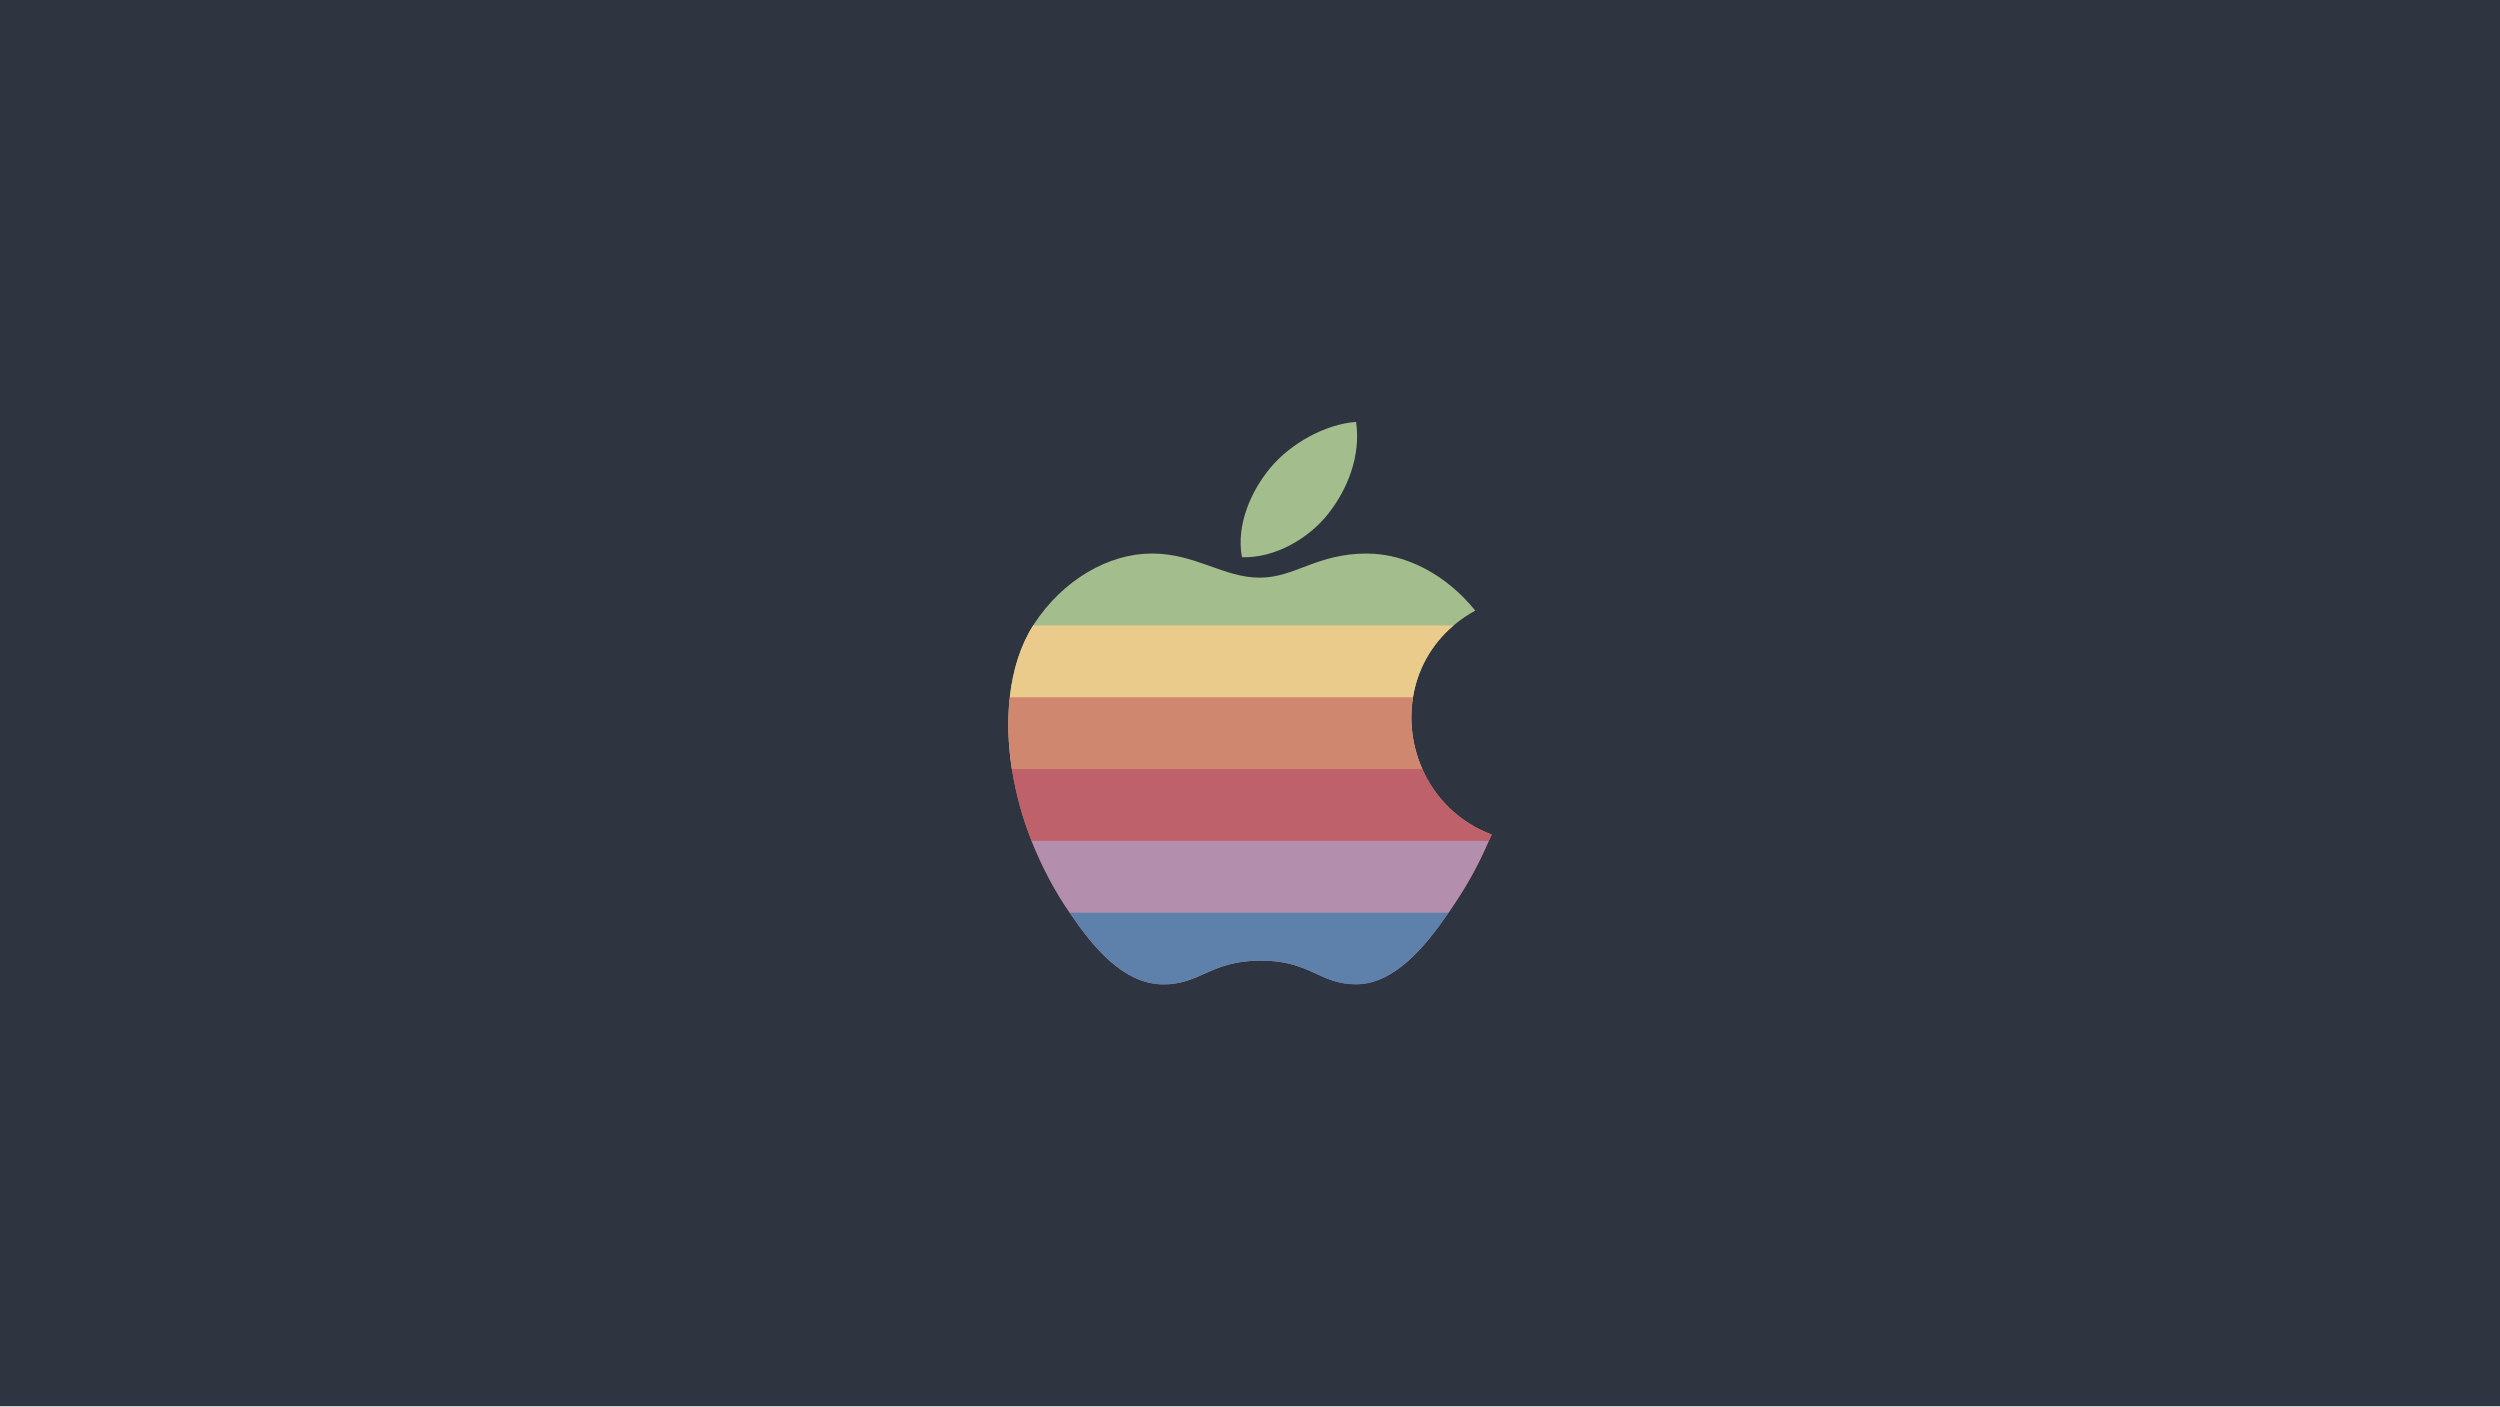
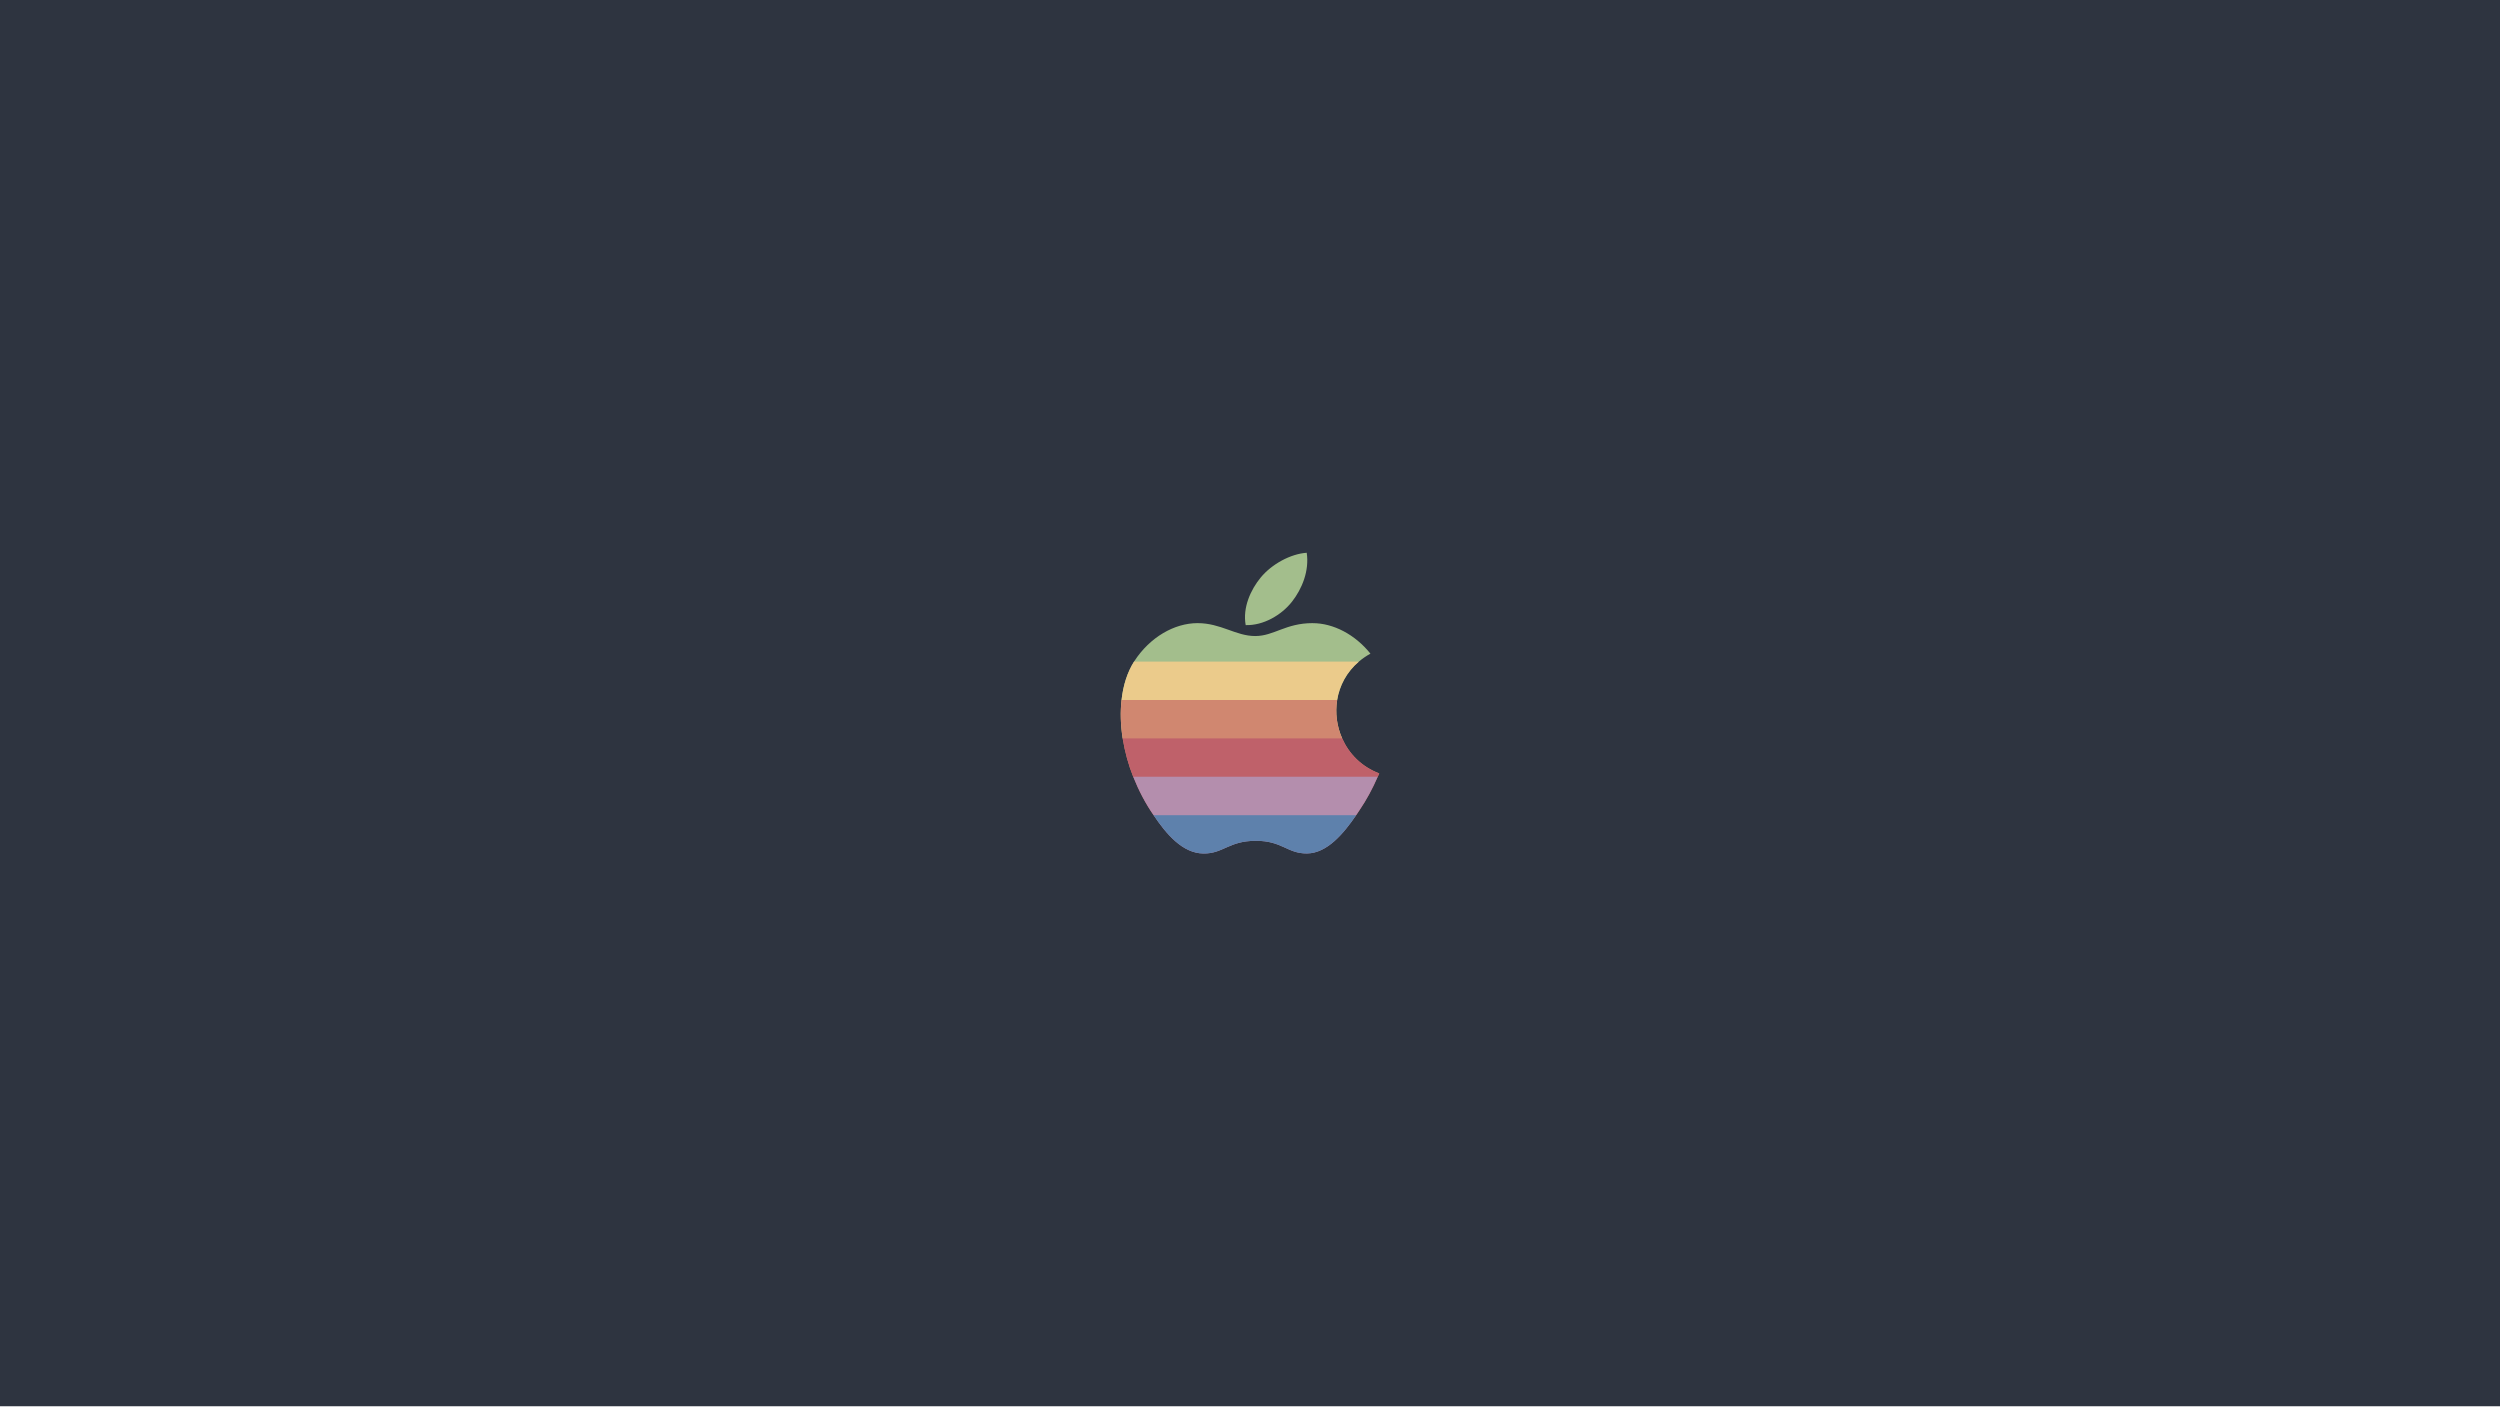
<svg xmlns="http://www.w3.org/2000/svg" width="5120" height="2880" viewBox="0 0 5120 2880" version="1.1" id="svg1">
  <defs id="defs1">
    <clipPath id="a">
      <path d="m 150.97,50.8 c -9.07,0.38 -19.66,3.95 -25.85,8.6 -5.62,4.21 -10.26,10.47 -8.46,16.56 9.9,0.19 20.13,-3.47 26.07,-8.18 5.55,-4.4 9.77,-10.63 8.24,-16.99 m 3.35,24.48 c -15.27,0 -21.72,4.49 -32.31,4.49 -10.92,0 -19.23,-4.49 -32.43,-4.49 -12.98,0 -26.77,4.88 -35.51,13.21 l -0.16,0.16 A 24.3,24.3 0 0 0 46.88,102 c -0.76,4.14 -0.56,8.66 0.62,13.35 a 46,46 0 0 0 5.93,13.35 65,65 0 0 0 11.45,13.35 c 7,6.45 16.2,13.28 28.04,13.34 11.08,0.07 14.21,-4.37 29.24,-4.42 15.03,-0.05 17.87,4.47 28.94,4.4 11.35,-0.05 20.7,-7 27.67,-13.32 l 1.98,-1.83 a 70,70 0 0 0 10.12,-11.51 l 0.87,-1.18 c -9.96,-2.32 -17.03,-6.85 -20.85,-12.18 -3,-4.18 -4,-8.86 -2.81,-13.35 1.31,-4.98 5.3,-9.73 12.2,-13.35 a 45,45 0 0 1 6.52,-2.76 C 178.08,79.17 165.85,75.28 154.32,75.28" id="path1" />
    </clipPath>
  </defs>
-   <rect fill="#2e3440" width="5120" height="2880" x="0" y="0" id="rect1" />
-   <g clip-path="url(#a)" transform="matrix(6.813047,0,0,11.0133,1748.668,304.6346)" id="g8">
-     <g stroke-linecap="round" id="g7">
-       <path fill="#a3be8c" d="M 24.86,37.45 H 213.3 V 102 H 24.86 Z" id="path2" />
-       <path fill="#ebcb8b" d="M 24.86,88.65 H 213.3 v 26.7 H 24.86 Z" id="path3" />
-       <path fill="#d08770" d="M 24.86,102 H 213.3 v 26.7 H 24.86 Z" id="path4" />
-       <path fill="#bf616a" d="M 24.86,115.35 H 213.3 v 26.7 H 24.86 Z" id="path5" />
-       <path fill="#b48ead" d="M 24.86,128.7 H 213.3 v 26.68 H 24.86 Z" id="path6" />
-       <path fill="#5e81ac" d="M 24.86,142.06 H 213.3 v 26.68 H 24.86 Z" id="path7" />
-     </g>
+   <rect width="5120" height="2880" x="0" y="0" id="rect1" style="fill:#2e3440;fill-opacity:1" />
+   <g clip-path="url(#a)" transform="matrix(3.643087,0,0,5.889055,2126.163,832.8949)" id="g8">
+     <path fill="#a3be8c" d="M 24.86,37.45 H 213.3 V 102 H 24.86 Z" id="path2" style="stroke-linecap:round" />
+     <path fill="#ebcb8b" d="M 24.86,88.65 H 213.3 v 26.7 H 24.86 Z" id="path3" style="stroke-linecap:round" />
+     <path fill="#d08770" d="M 24.86,102 H 213.3 v 26.7 H 24.86 Z" id="path4" style="stroke-linecap:round" />
+     <path fill="#bf616a" d="M 24.86,115.35 H 213.3 v 26.7 H 24.86 Z" id="path5" style="stroke-linecap:round" />
+     <path fill="#b48ead" d="M 24.86,128.7 H 213.3 v 26.68 H 24.86 Z" id="path6" style="stroke-linecap:round" />
+     <path fill="#5e81ac" d="M 24.86,142.06 H 213.3 v 26.68 H 24.86 Z" id="path7" style="stroke-linecap:round" />
  </g>
</svg>
